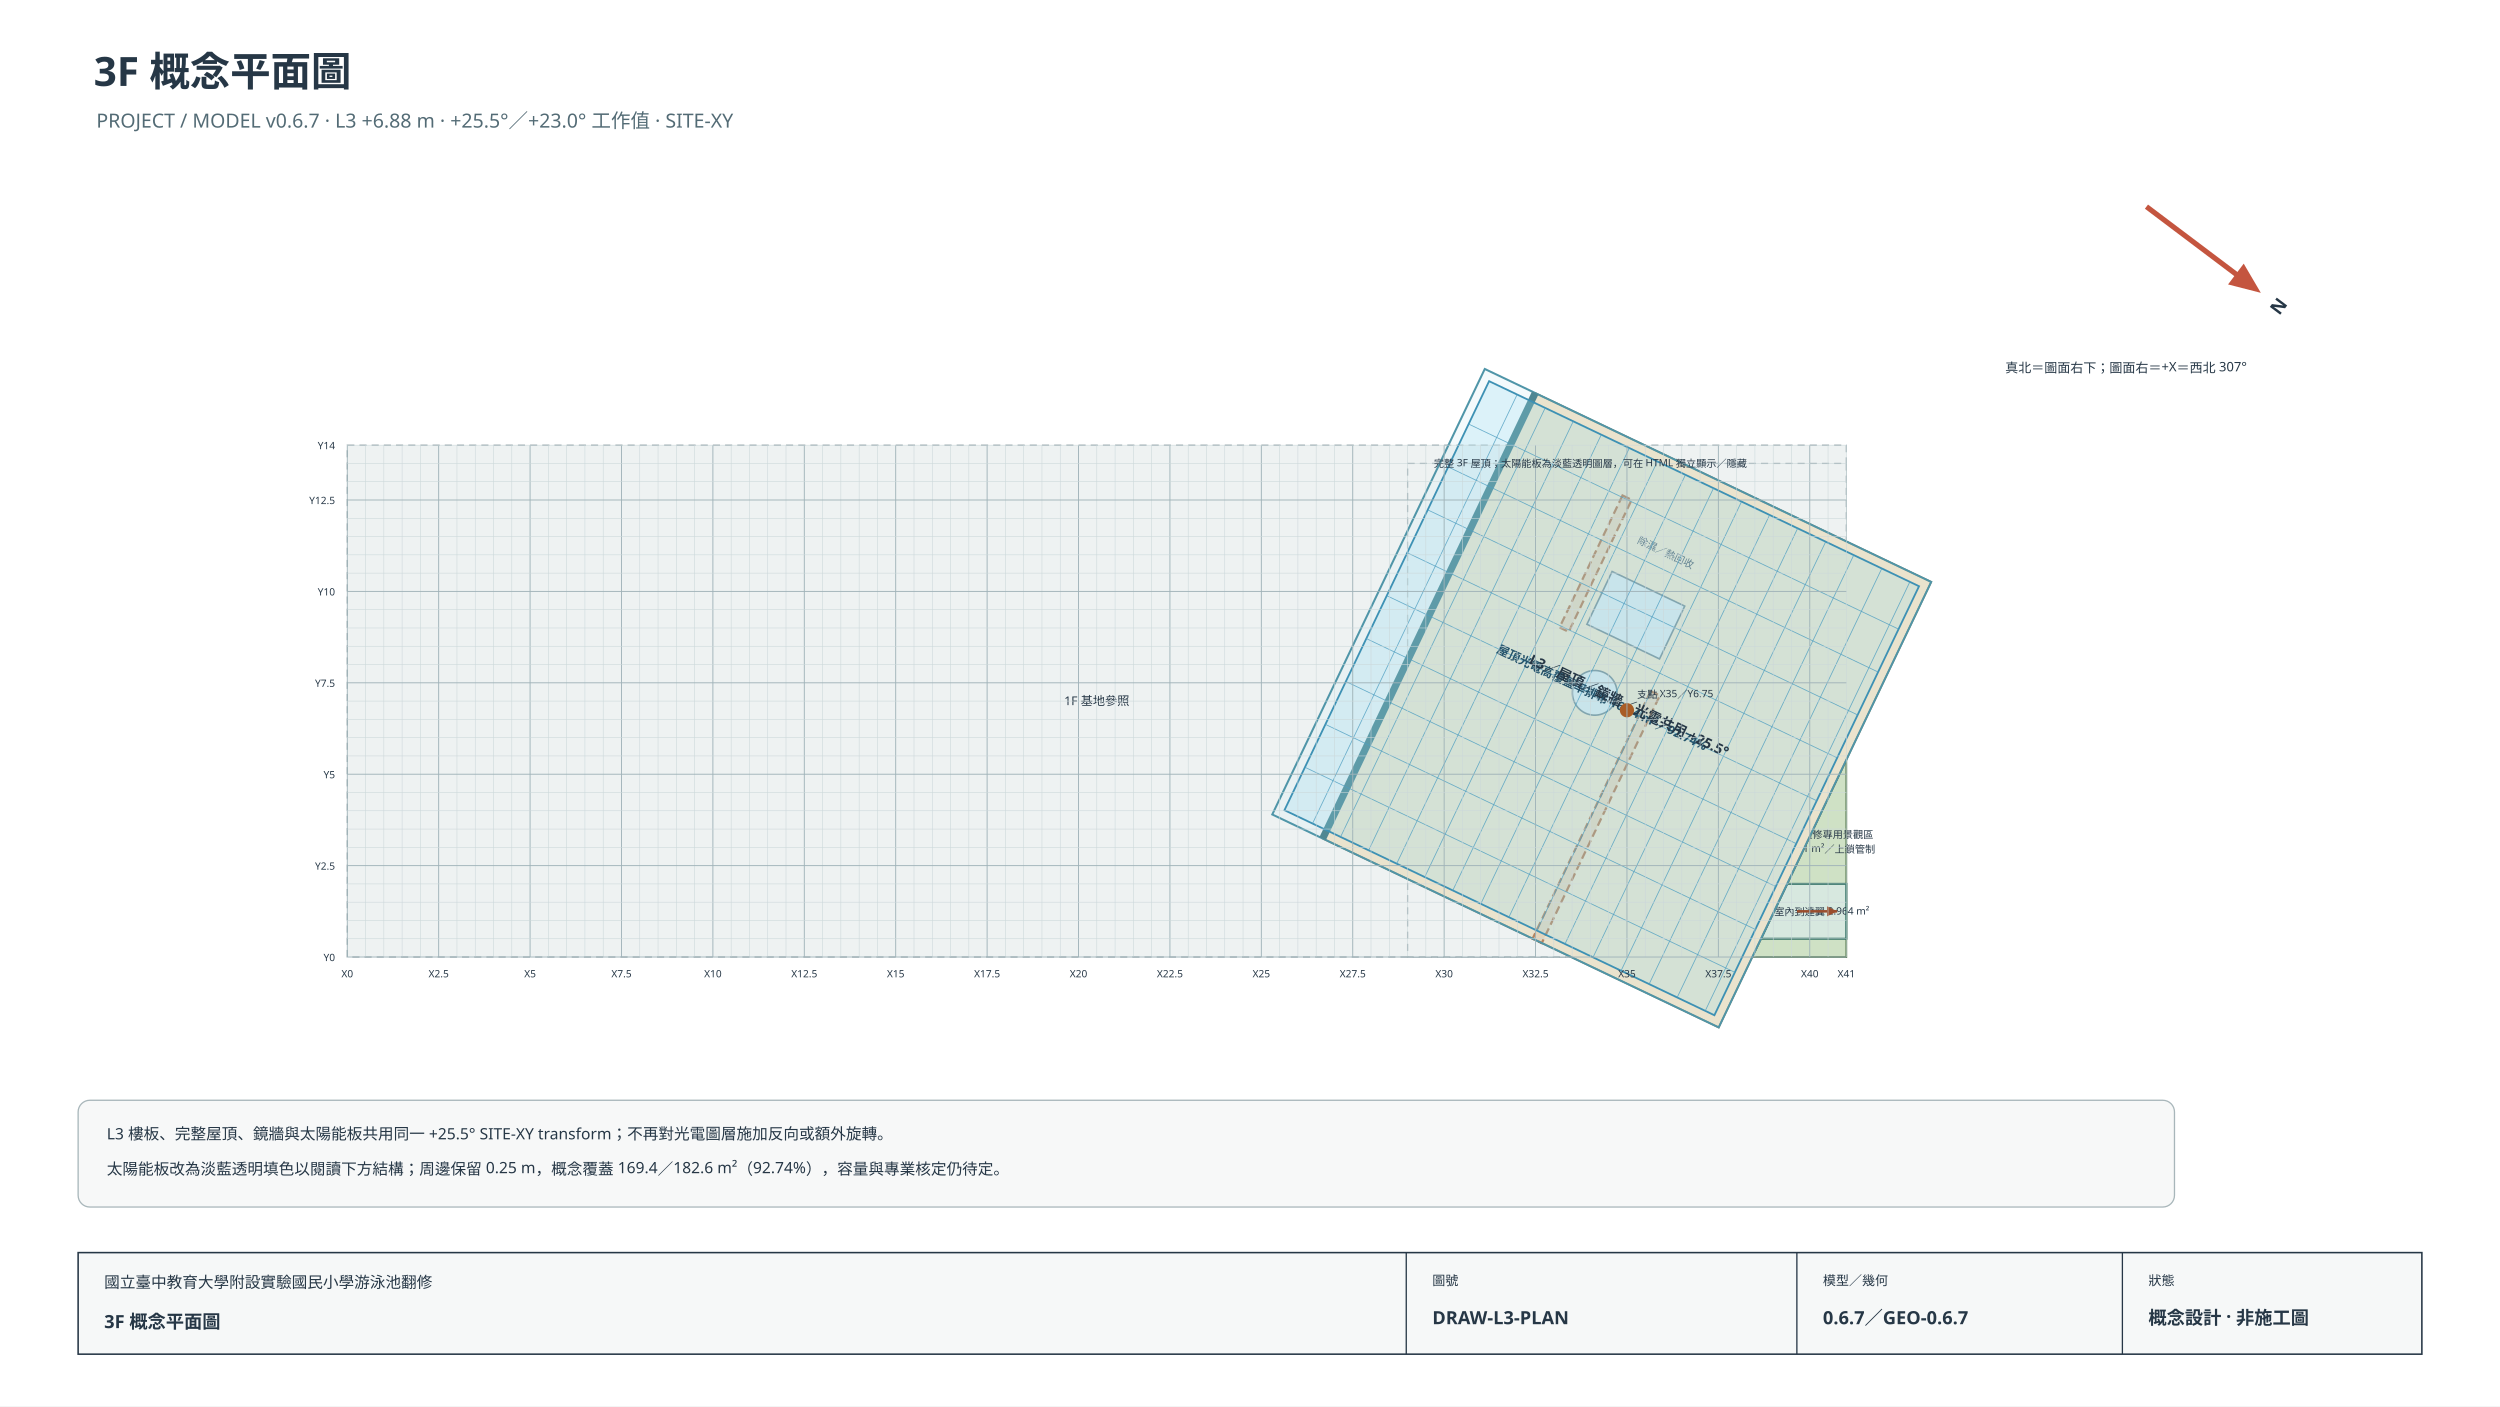
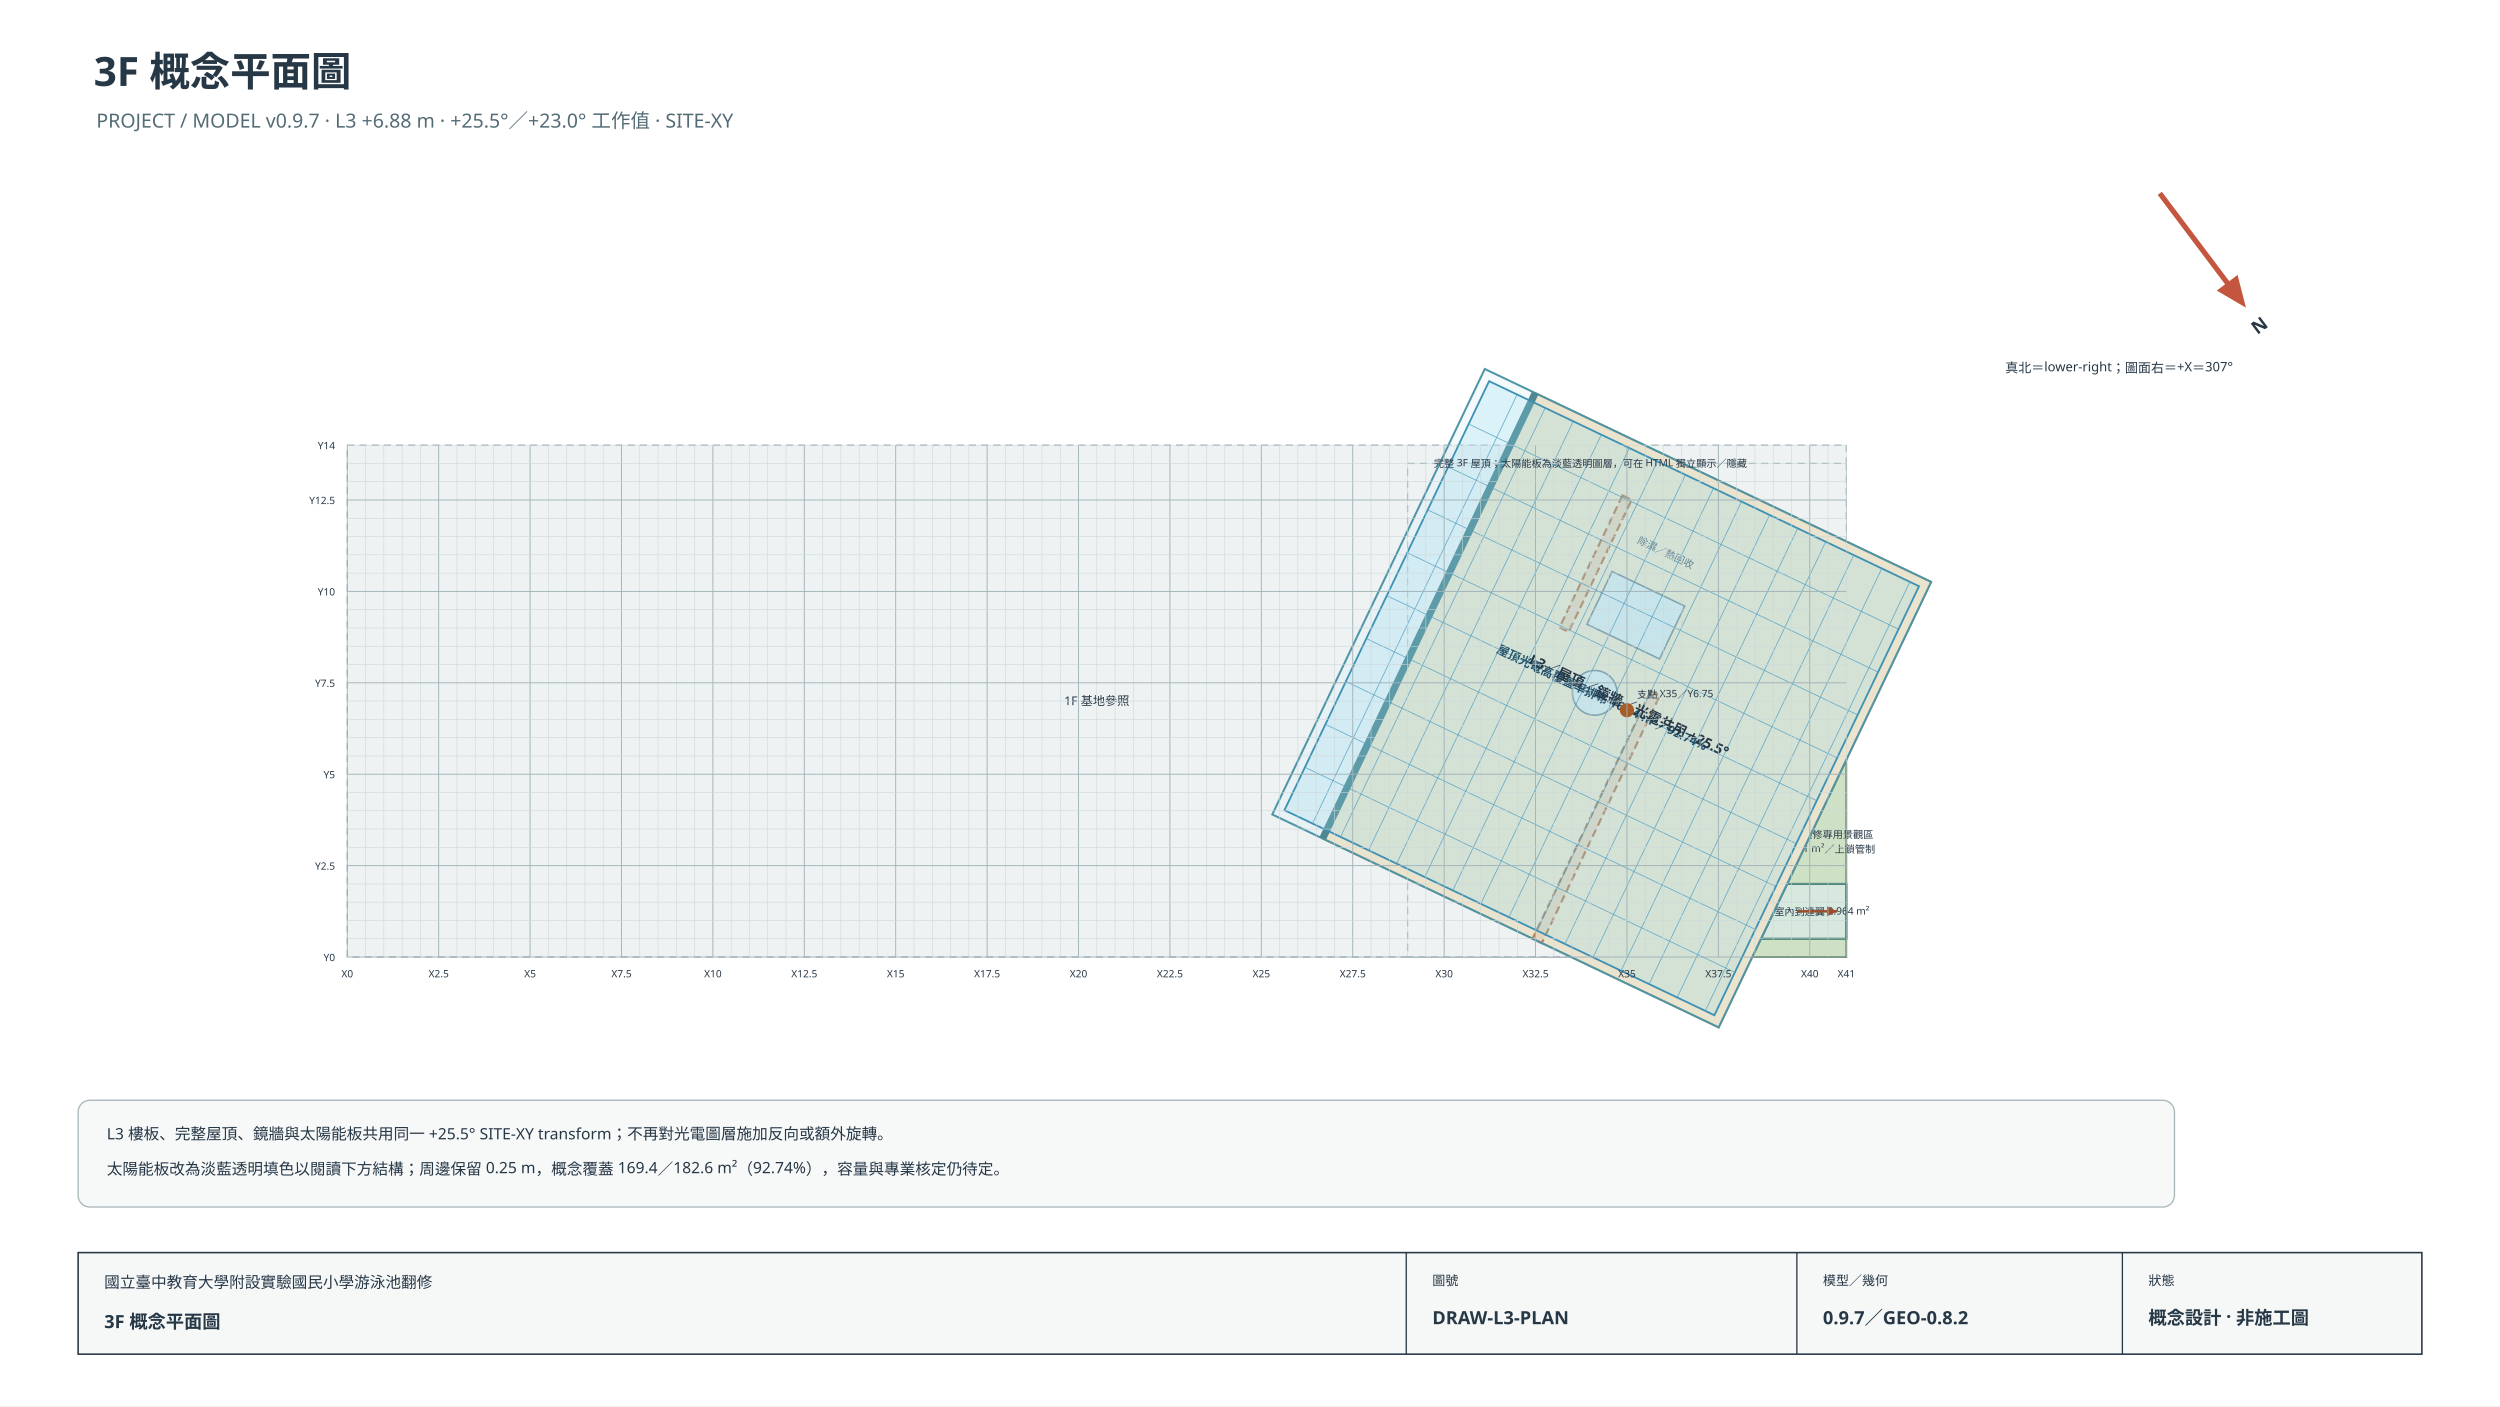
- <svg xmlns="http://www.w3.org/2000/svg" width="1920" height="1080" viewBox="0 0 1920 1080" role="img" aria-labelledby="title desc" data-model-version="0.6.7" data-active-geometry="GEO-0.6.7" data-coordinate-system="SITE-XY">
+ <svg xmlns="http://www.w3.org/2000/svg" width="1920" height="1080" viewBox="0 0 1920 1080" role="img" aria-labelledby="title desc" data-model-version="0.9.7" data-active-geometry="GEO-0.8.2" data-coordinate-system="SITE-XY">
  <style>
  text{font-family:"Noto Sans TC","Microsoft JhengHei",sans-serif;fill:#263746}.title{font-size:31px;font-weight:800}.subtitle{font-size:15px;fill:#536b75}.label{font-size:14px;font-weight:700}.small{font-size:12px}.tiny{font-size:10px}.grid{stroke:#cbd7da;stroke-width:.55}.gridMajor{stroke:#9fb2b8;stroke-width:.9}.outline{fill:none;stroke:#263746;stroke-width:2}.reference{fill:#eef2f2;stroke:#97a8ad;stroke-width:1.2;stroke-dasharray:7 5}.pool{fill:#bfe4ef;stroke:#227698;stroke-width:2}.lane{stroke:#f8fbfc;stroke-width:2;stroke-dasharray:8 5}.working{fill:#f1dfbe;stroke:#a96f28;stroke-width:1.6}.confirmed{fill:#d8ece4;stroke:#237c64;stroke-width:1.6}.service{fill:#dbe5e6;stroke:#5b7278;stroke-width:1.6}.chemical{fill:#ead9e8;stroke:#8e5a88;stroke-width:1.6}.deferred{fill:#e4dbed;stroke:#7c5c98;stroke-width:1.5;stroke-dasharray:6 4}.stair{fill:#d7dde0;stroke:#263746;stroke-width:1.6}.structure{fill:#c3793c;fill-opacity:.18;stroke:#a95c25;stroke-width:2.2;stroke-dasharray:8 4}.dim{stroke:#536b75;stroke-width:1;fill:none}.titleBox{fill:#f6f8f8;stroke:#263746;stroke-width:1.2}.note{fill:#f7f8f8;stroke:#a8b6ba;stroke-width:1}.mirror{stroke:#4f8792;stroke-width:7}.roof{fill:#d8eef2;fill-opacity:.28;stroke:#4f95a8;stroke-width:2}.level{stroke:#8b9ba0;stroke-width:1;stroke-dasharray:7 5}.water{fill:#8fd2e6;fill-opacity:.75;stroke:#227698;stroke-width:2}.wall{fill:#c9d3d4;stroke:#536b75;stroke-width:1.5}.terrace{fill:#cfe1c5;stroke:#52774b;stroke-width:1.7}.arrival{fill:#d7e8df;stroke:#286b5c;stroke-width:2}.corridor{fill:#dcecef;stroke:#357487;stroke-width:1.6}.female{fill:#e5e0ee;stroke:#76598d;stroke-width:1.6}.glassLine{stroke:#3d9bb3;stroke-width:7}.wallLine{stroke:#65757b;stroke-width:6}.windowLine{stroke:#4fa5bb;stroke-width:8}.locker{fill:#cfd8d8;stroke:#64787a;stroke-width:1}.counter{fill:#d7c5ab;stroke:#8a6234;stroke-width:1.5}.plant{fill:#bed6b2;stroke:#52774b;stroke-width:1.3}.pv{fill:#8fd9ee;fill-opacity:.24;stroke:#3d91b4;stroke-width:1.8}.pvGrid{stroke:#4f9fc1;stroke-width:.8;stroke-opacity:.82}.projected{fill:none;stroke:#9b6a43;stroke-width:1.5;stroke-dasharray:6 4}.rain{fill:#d9e5ef;fill-opacity:.55;stroke:#6f6a96;stroke-width:1.5;stroke-dasharray:5 3}
</style>
  <rect width="1920" height="1080" fill="#fff" />
  <text x="72" y="66" class="title">3F 概念平面圖</text>
-   <text x="74" y="98" class="subtitle">PROJECT / MODEL v0.6.7 · L3 +6.88 m · +25.5°／+23.0° 工作值 · SITE-XY</text>
-   <g data-north-plan-direction="lower-right" data-north-rotation="127" transform="translate(1690 190) rotate(127)">
+   <text x="74" y="98" class="subtitle">PROJECT / MODEL v0.9.7 · L3 +6.88 m · +25.5°／+23.0° 工作值 · SITE-XY</text>
+   <g data-north-plan-direction="lower-right" data-north-rotation="143" transform="translate(1690 190) rotate(143)">
    <line x1="0" y1="52" x2="0" y2="-38" stroke="#c4553f" stroke-width="4" />
    <path d="M0 -58L-10 -34H10Z" fill="#c4553f" />
    <text x="0" y="-70" text-anchor="middle" class="label">N</text>
  </g>
-   <text x="1540" y="286" class="tiny">真北＝圖面右下；圖面右＝+X＝西北 307°</text>
+   <text x="1540" y="286" class="tiny">真北＝lower-right；圖面右＝+X＝307°</text>
  <g transform="translate(184.8 118.8) scale(0.78)" data-drawing-scale="fit-complete-rotated-roof">
    <g data-entity="SITE-01" data-coordinate-system="SITE-XY" data-bounds="0,41,0,14">
      <rect x="105" y="286" width="1476" height="504" class="reference" />
      <text x="843" y="542" text-anchor="middle" class="small">1F 基地參照</text>
    </g>
    <g data-entity="L2-PLATE-01" data-coordinate-system="SITE-XY" data-bounds="29,41,0,13.5">
      <rect x="1149" y="304" width="432" height="486" class="reference" />
      <text x="1365" y="551" text-anchor="middle" class="small">固定 L2 投影</text>
    </g>
    <polygon points="1488.408,790 1581,790 1581,595.888" class="terrace" data-entity="L3-EXT-01" data-gross-area="6.935" />
    <text x="1557.6" y="673" text-anchor="middle" class="tiny">教師／維修專用景觀區</text>
    <text x="1557.6" y="687.4" text-anchor="middle" class="tiny">淨 3.971 m²／上鎖管制</text>
    <polygon points="1496.976,772 1581,772 1581,718 1522.752,718" class="arrival" data-entity="Z-L3-ARRIVAL-01" data-covered="true" />
    <text x="1546.8" y="749" text-anchor="middle" class="tiny">有頂室內到達翼 2.964 m²</text>
    <line x1="1532.4" y1="745" x2="1572" y2="745" stroke="#9a4e2d" stroke-width="2.5" />
    <path d="M1572 745l-10 -5v10z" fill="#9a4e2d" />
    <g data-entity="L3-ROTATED-ASSEMBLY" data-shared-plan-rotation="25.5" transform="rotate(25.5 1365 547)">
      <g data-entity="L3-PLATE-01" data-coordinate-system="SITE-XY" data-bounds="29,41,0,13.5">
        <rect x="1149" y="304" width="432" height="486" class="working" />
      </g>
      <g class="structure">
        <rect x="1270" y="358" width="10" height="144" />
        <rect x="1378" y="520" width="10" height="270" />
      </g>
      <g>
        <rect x="1293" y="430" width="79.2" height="57.6" class="service" />
        <circle cx="1329" cy="545.2" r="22" class="service" />
        <text x="1332.6" y="394" text-anchor="middle" class="tiny">除濕／熱回收</text>
        <text x="1329" y="549.2" text-anchor="middle" class="tiny">水塔</text>
      </g>
      <g data-entity="RF-L3-01" data-area="182.628" data-complete-roof="true">
        <rect x="1093.992" y="304" width="487.008" height="486" class="roof" />
      </g>
      <line x1="1149" y1="790" x2="1149" y2="304" class="mirror" data-entity="F-MIR-01" />
      <g data-entity="RF-PV-RES-01" data-area="169.364" data-roof-area="182.628" data-coverage-percent="92.74" data-perimeter-setback="0.25" data-capacity-status="deferred" data-shared-plan-rotation="25.5">
        <rect x="1102.992" y="313" width="469.008" height="468" class="pv" />
        <line x1="1133.592" y1="781" x2="1133.592" y2="313" class="pvGrid" />
        <line x1="1164.192" y1="781" x2="1164.192" y2="313" class="pvGrid" />
        <line x1="1194.792" y1="781" x2="1194.792" y2="313" class="pvGrid" />
        <line x1="1225.392" y1="781" x2="1225.392" y2="313" class="pvGrid" />
        <line x1="1255.992" y1="781" x2="1255.992" y2="313" class="pvGrid" />
        <line x1="1286.592" y1="781" x2="1286.592" y2="313" class="pvGrid" />
        <line x1="1317.192" y1="781" x2="1317.192" y2="313" class="pvGrid" />
        <line x1="1347.792" y1="781" x2="1347.792" y2="313" class="pvGrid" />
        <line x1="1378.392" y1="781" x2="1378.392" y2="313" class="pvGrid" />
        <line x1="1408.992" y1="781" x2="1408.992" y2="313" class="pvGrid" />
        <line x1="1439.592" y1="781" x2="1439.592" y2="313" class="pvGrid" />
        <line x1="1470.192" y1="781" x2="1470.192" y2="313" class="pvGrid" />
        <line x1="1500.792" y1="781" x2="1500.792" y2="313" class="pvGrid" />
        <line x1="1531.392" y1="781" x2="1531.392" y2="313" class="pvGrid" />
        <line x1="1561.992" y1="781" x2="1561.992" y2="313" class="pvGrid" />
        <line x1="1102.992" y1="734.2" x2="1572" y2="734.2" class="pvGrid" />
        <line x1="1102.992" y1="687.4" x2="1572" y2="687.4" class="pvGrid" />
        <line x1="1102.992" y1="640.6" x2="1572" y2="640.6" class="pvGrid" />
        <line x1="1102.992" y1="593.8" x2="1572" y2="593.8" class="pvGrid" />
        <line x1="1102.992" y1="547" x2="1572" y2="547" class="pvGrid" />
        <line x1="1102.992" y1="500.2" x2="1572" y2="500.2" class="pvGrid" />
        <line x1="1102.992" y1="453.4" x2="1572" y2="453.4" class="pvGrid" />
        <line x1="1102.992" y1="406.6" x2="1572" y2="406.6" class="pvGrid" />
        <line x1="1102.992" y1="359.8" x2="1572" y2="359.8" class="pvGrid" />
        <text x="1337.496" y="551" text-anchor="middle" class="small" style="fill:#24536b;font-weight:700">屋頂光電高覆蓋率排布 169.4 m²／92.74%</text>
      </g>
      <text x="1365" y="547" text-anchor="middle" class="label">L3／屋頂／鏡牆／光電共用 +25.5°</text>
    </g>
    <circle cx="1365" cy="547" r="7" fill="#a95c25" />
    <text x="1375" y="535" class="tiny">支點 X35／Y6.75</text>
    <g aria-label="SITE-XY 0.5 m grid" data-grid-visible="true" data-minor-spacing="0.5" data-major-spacing="2.5">
      <line x1="105" y1="286" x2="105" y2="790" class="gridMajor" />
      <text x="105" y="810" text-anchor="middle" class="tiny">X0</text>
      <line x1="123" y1="286" x2="123" y2="790" class="grid" />
      <line x1="141" y1="286" x2="141" y2="790" class="grid" />
      <line x1="159" y1="286" x2="159" y2="790" class="grid" />
      <line x1="177" y1="286" x2="177" y2="790" class="grid" />
      <line x1="195" y1="286" x2="195" y2="790" class="gridMajor" />
      <text x="195" y="810" text-anchor="middle" class="tiny">X2.5</text>
      <line x1="213" y1="286" x2="213" y2="790" class="grid" />
      <line x1="231" y1="286" x2="231" y2="790" class="grid" />
      <line x1="249" y1="286" x2="249" y2="790" class="grid" />
      <line x1="267" y1="286" x2="267" y2="790" class="grid" />
      <line x1="285" y1="286" x2="285" y2="790" class="gridMajor" />
      <text x="285" y="810" text-anchor="middle" class="tiny">X5</text>
      <line x1="303" y1="286" x2="303" y2="790" class="grid" />
      <line x1="321" y1="286" x2="321" y2="790" class="grid" />
      <line x1="339" y1="286" x2="339" y2="790" class="grid" />
      <line x1="357" y1="286" x2="357" y2="790" class="grid" />
      <line x1="375" y1="286" x2="375" y2="790" class="gridMajor" />
      <text x="375" y="810" text-anchor="middle" class="tiny">X7.5</text>
      <line x1="393" y1="286" x2="393" y2="790" class="grid" />
      <line x1="411" y1="286" x2="411" y2="790" class="grid" />
      <line x1="429" y1="286" x2="429" y2="790" class="grid" />
      <line x1="447" y1="286" x2="447" y2="790" class="grid" />
      <line x1="465" y1="286" x2="465" y2="790" class="gridMajor" />
      <text x="465" y="810" text-anchor="middle" class="tiny">X10</text>
      <line x1="483" y1="286" x2="483" y2="790" class="grid" />
      <line x1="501" y1="286" x2="501" y2="790" class="grid" />
      <line x1="519" y1="286" x2="519" y2="790" class="grid" />
      <line x1="537" y1="286" x2="537" y2="790" class="grid" />
      <line x1="555" y1="286" x2="555" y2="790" class="gridMajor" />
      <text x="555" y="810" text-anchor="middle" class="tiny">X12.5</text>
      <line x1="573" y1="286" x2="573" y2="790" class="grid" />
      <line x1="591" y1="286" x2="591" y2="790" class="grid" />
      <line x1="609" y1="286" x2="609" y2="790" class="grid" />
      <line x1="627" y1="286" x2="627" y2="790" class="grid" />
      <line x1="645" y1="286" x2="645" y2="790" class="gridMajor" />
      <text x="645" y="810" text-anchor="middle" class="tiny">X15</text>
      <line x1="663" y1="286" x2="663" y2="790" class="grid" />
      <line x1="681" y1="286" x2="681" y2="790" class="grid" />
      <line x1="699" y1="286" x2="699" y2="790" class="grid" />
      <line x1="717" y1="286" x2="717" y2="790" class="grid" />
      <line x1="735" y1="286" x2="735" y2="790" class="gridMajor" />
      <text x="735" y="810" text-anchor="middle" class="tiny">X17.5</text>
      <line x1="753" y1="286" x2="753" y2="790" class="grid" />
      <line x1="771" y1="286" x2="771" y2="790" class="grid" />
      <line x1="789" y1="286" x2="789" y2="790" class="grid" />
      <line x1="807" y1="286" x2="807" y2="790" class="grid" />
      <line x1="825" y1="286" x2="825" y2="790" class="gridMajor" />
      <text x="825" y="810" text-anchor="middle" class="tiny">X20</text>
      <line x1="843" y1="286" x2="843" y2="790" class="grid" />
      <line x1="861" y1="286" x2="861" y2="790" class="grid" />
      <line x1="879" y1="286" x2="879" y2="790" class="grid" />
      <line x1="897" y1="286" x2="897" y2="790" class="grid" />
      <line x1="915" y1="286" x2="915" y2="790" class="gridMajor" />
      <text x="915" y="810" text-anchor="middle" class="tiny">X22.5</text>
      <line x1="933" y1="286" x2="933" y2="790" class="grid" />
      <line x1="951" y1="286" x2="951" y2="790" class="grid" />
      <line x1="969" y1="286" x2="969" y2="790" class="grid" />
      <line x1="987" y1="286" x2="987" y2="790" class="grid" />
      <line x1="1005" y1="286" x2="1005" y2="790" class="gridMajor" />
      <text x="1005" y="810" text-anchor="middle" class="tiny">X25</text>
      <line x1="1023" y1="286" x2="1023" y2="790" class="grid" />
      <line x1="1041" y1="286" x2="1041" y2="790" class="grid" />
      <line x1="1059" y1="286" x2="1059" y2="790" class="grid" />
      <line x1="1077" y1="286" x2="1077" y2="790" class="grid" />
      <line x1="1095" y1="286" x2="1095" y2="790" class="gridMajor" />
      <text x="1095" y="810" text-anchor="middle" class="tiny">X27.5</text>
      <line x1="1113" y1="286" x2="1113" y2="790" class="grid" />
      <line x1="1131" y1="286" x2="1131" y2="790" class="grid" />
      <line x1="1149" y1="286" x2="1149" y2="790" class="grid" />
      <line x1="1167" y1="286" x2="1167" y2="790" class="grid" />
      <line x1="1185" y1="286" x2="1185" y2="790" class="gridMajor" />
      <text x="1185" y="810" text-anchor="middle" class="tiny">X30</text>
      <line x1="1203" y1="286" x2="1203" y2="790" class="grid" />
      <line x1="1221" y1="286" x2="1221" y2="790" class="grid" />
      <line x1="1239" y1="286" x2="1239" y2="790" class="grid" />
      <line x1="1257" y1="286" x2="1257" y2="790" class="grid" />
      <line x1="1275" y1="286" x2="1275" y2="790" class="gridMajor" />
      <text x="1275" y="810" text-anchor="middle" class="tiny">X32.5</text>
      <line x1="1293" y1="286" x2="1293" y2="790" class="grid" />
      <line x1="1311" y1="286" x2="1311" y2="790" class="grid" />
      <line x1="1329" y1="286" x2="1329" y2="790" class="grid" />
      <line x1="1347" y1="286" x2="1347" y2="790" class="grid" />
      <line x1="1365" y1="286" x2="1365" y2="790" class="gridMajor" />
      <text x="1365" y="810" text-anchor="middle" class="tiny">X35</text>
      <line x1="1383" y1="286" x2="1383" y2="790" class="grid" />
      <line x1="1401" y1="286" x2="1401" y2="790" class="grid" />
      <line x1="1419" y1="286" x2="1419" y2="790" class="grid" />
      <line x1="1437" y1="286" x2="1437" y2="790" class="grid" />
      <line x1="1455" y1="286" x2="1455" y2="790" class="gridMajor" />
      <text x="1455" y="810" text-anchor="middle" class="tiny">X37.5</text>
      <line x1="1473" y1="286" x2="1473" y2="790" class="grid" />
      <line x1="1491" y1="286" x2="1491" y2="790" class="grid" />
      <line x1="1509" y1="286" x2="1509" y2="790" class="grid" />
      <line x1="1527" y1="286" x2="1527" y2="790" class="grid" />
      <line x1="1545" y1="286" x2="1545" y2="790" class="gridMajor" />
      <text x="1545" y="810" text-anchor="middle" class="tiny">X40</text>
      <line x1="1563" y1="286" x2="1563" y2="790" class="grid" />
      <line x1="1581" y1="286" x2="1581" y2="790" class="grid" />
      <text x="1581" y="810" text-anchor="middle" class="tiny">X41</text>
      <line x1="105" y1="790" x2="1581" y2="790" class="gridMajor" />
      <text x="93" y="794" text-anchor="end" class="tiny">Y0</text>
      <line x1="105" y1="772" x2="1581" y2="772" class="grid" />
      <line x1="105" y1="754" x2="1581" y2="754" class="grid" />
      <line x1="105" y1="736" x2="1581" y2="736" class="grid" />
      <line x1="105" y1="718" x2="1581" y2="718" class="grid" />
      <line x1="105" y1="700" x2="1581" y2="700" class="gridMajor" />
      <text x="93" y="704" text-anchor="end" class="tiny">Y2.5</text>
      <line x1="105" y1="682" x2="1581" y2="682" class="grid" />
      <line x1="105" y1="664" x2="1581" y2="664" class="grid" />
      <line x1="105" y1="646" x2="1581" y2="646" class="grid" />
      <line x1="105" y1="628" x2="1581" y2="628" class="grid" />
      <line x1="105" y1="610" x2="1581" y2="610" class="gridMajor" />
      <text x="93" y="614" text-anchor="end" class="tiny">Y5</text>
      <line x1="105" y1="592" x2="1581" y2="592" class="grid" />
      <line x1="105" y1="574" x2="1581" y2="574" class="grid" />
      <line x1="105" y1="556" x2="1581" y2="556" class="grid" />
      <line x1="105" y1="538" x2="1581" y2="538" class="grid" />
      <line x1="105" y1="520" x2="1581" y2="520" class="gridMajor" />
      <text x="93" y="524" text-anchor="end" class="tiny">Y7.5</text>
      <line x1="105" y1="502" x2="1581" y2="502" class="grid" />
      <line x1="105" y1="484" x2="1581" y2="484" class="grid" />
      <line x1="105" y1="466" x2="1581" y2="466" class="grid" />
      <line x1="105" y1="448" x2="1581" y2="448" class="grid" />
      <line x1="105" y1="430" x2="1581" y2="430" class="gridMajor" />
      <text x="93" y="434" text-anchor="end" class="tiny">Y10</text>
      <line x1="105" y1="412" x2="1581" y2="412" class="grid" />
      <line x1="105" y1="394" x2="1581" y2="394" class="grid" />
      <line x1="105" y1="376" x2="1581" y2="376" class="grid" />
      <line x1="105" y1="358" x2="1581" y2="358" class="grid" />
      <line x1="105" y1="340" x2="1581" y2="340" class="gridMajor" />
      <text x="93" y="344" text-anchor="end" class="tiny">Y12.5</text>
      <line x1="105" y1="322" x2="1581" y2="322" class="grid" />
      <line x1="105" y1="304" x2="1581" y2="304" class="grid" />
      <line x1="105" y1="286" x2="1581" y2="286" class="grid" />
      <text x="93" y="290" text-anchor="end" class="tiny">Y14</text>
    </g>
    <text x="1329" y="307.6" text-anchor="middle" class="tiny">完整 3F 屋頂；太陽能板為淡藍透明圖層，可在 HTML 獨立顯示／隱藏</text>
  </g>
  <rect x="60" y="845" width="1610" height="82" rx="9" class="note" />
  <text x="82" y="875" class="small">L3 樓板、完整屋頂、鏡牆與太陽能板共用同一 +25.5° SITE-XY transform；不再對光電圖層施加反向或額外旋轉。</text>
  <text x="82" y="902" class="small">太陽能板改為淡藍透明填色以閱讀下方結構；周邊保留 0.25 m，概念覆蓋 169.4／182.6 m²（92.74%），容量與專業核定仍待定。</text>
  <g transform="translate(60 962)">
    <rect width="1800" height="78" class="titleBox" />
    <line x1="1020" y1="0" x2="1020" y2="78" stroke="#263746" />
    <line x1="1320" y1="0" x2="1320" y2="78" stroke="#263746" />
    <line x1="1570" y1="0" x2="1570" y2="78" stroke="#263746" />
    <text x="20" y="27" class="small">國立臺中教育大學附設實驗國民小學游泳池翻修</text>
    <text x="20" y="58" class="label">3F 概念平面圖</text>
    <text x="1040" y="25" class="tiny">圖號</text>
    <text x="1040" y="55" class="label">DRAW-L3-PLAN</text>
    <text x="1340" y="25" class="tiny">模型／幾何</text>
-     <text x="1340" y="55" class="label">0.6.7／GEO-0.6.7</text>
+     <text x="1340" y="55" class="label">0.9.7／GEO-0.8.2</text>
    <text x="1590" y="25" class="tiny">狀態</text>
    <text x="1590" y="55" class="label">概念設計 · 非施工圖</text>
  </g>
</svg>
